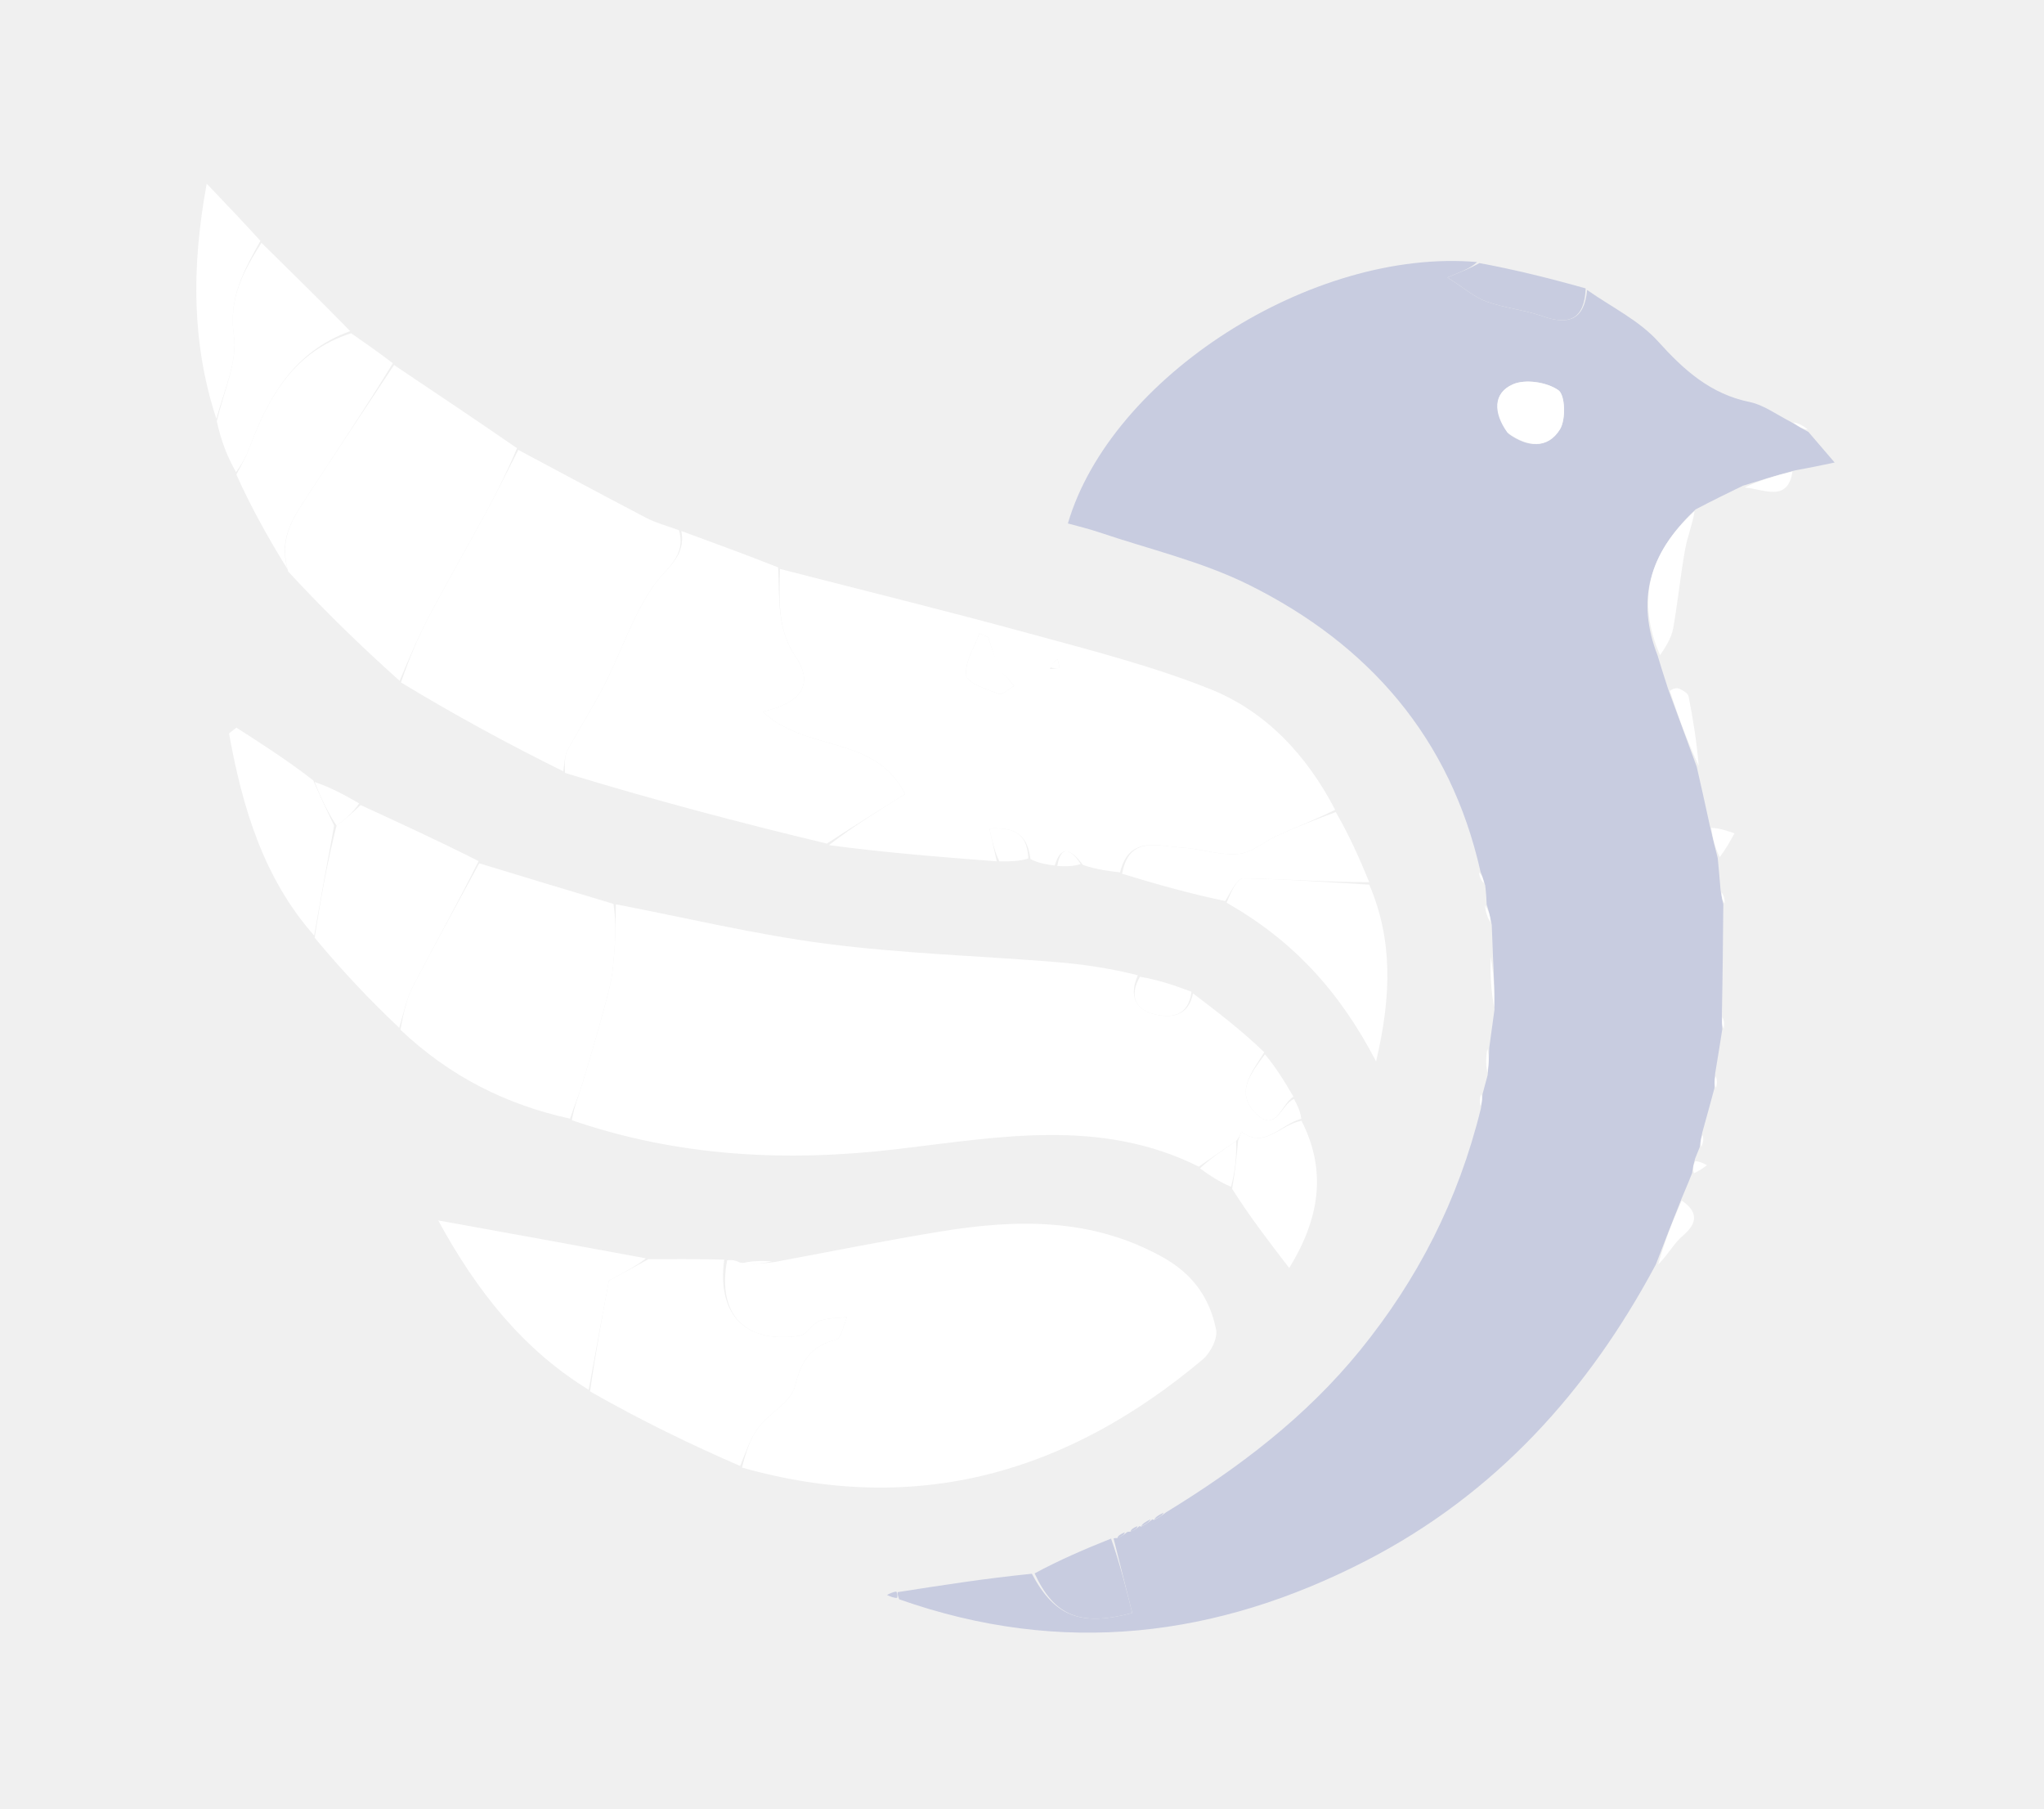
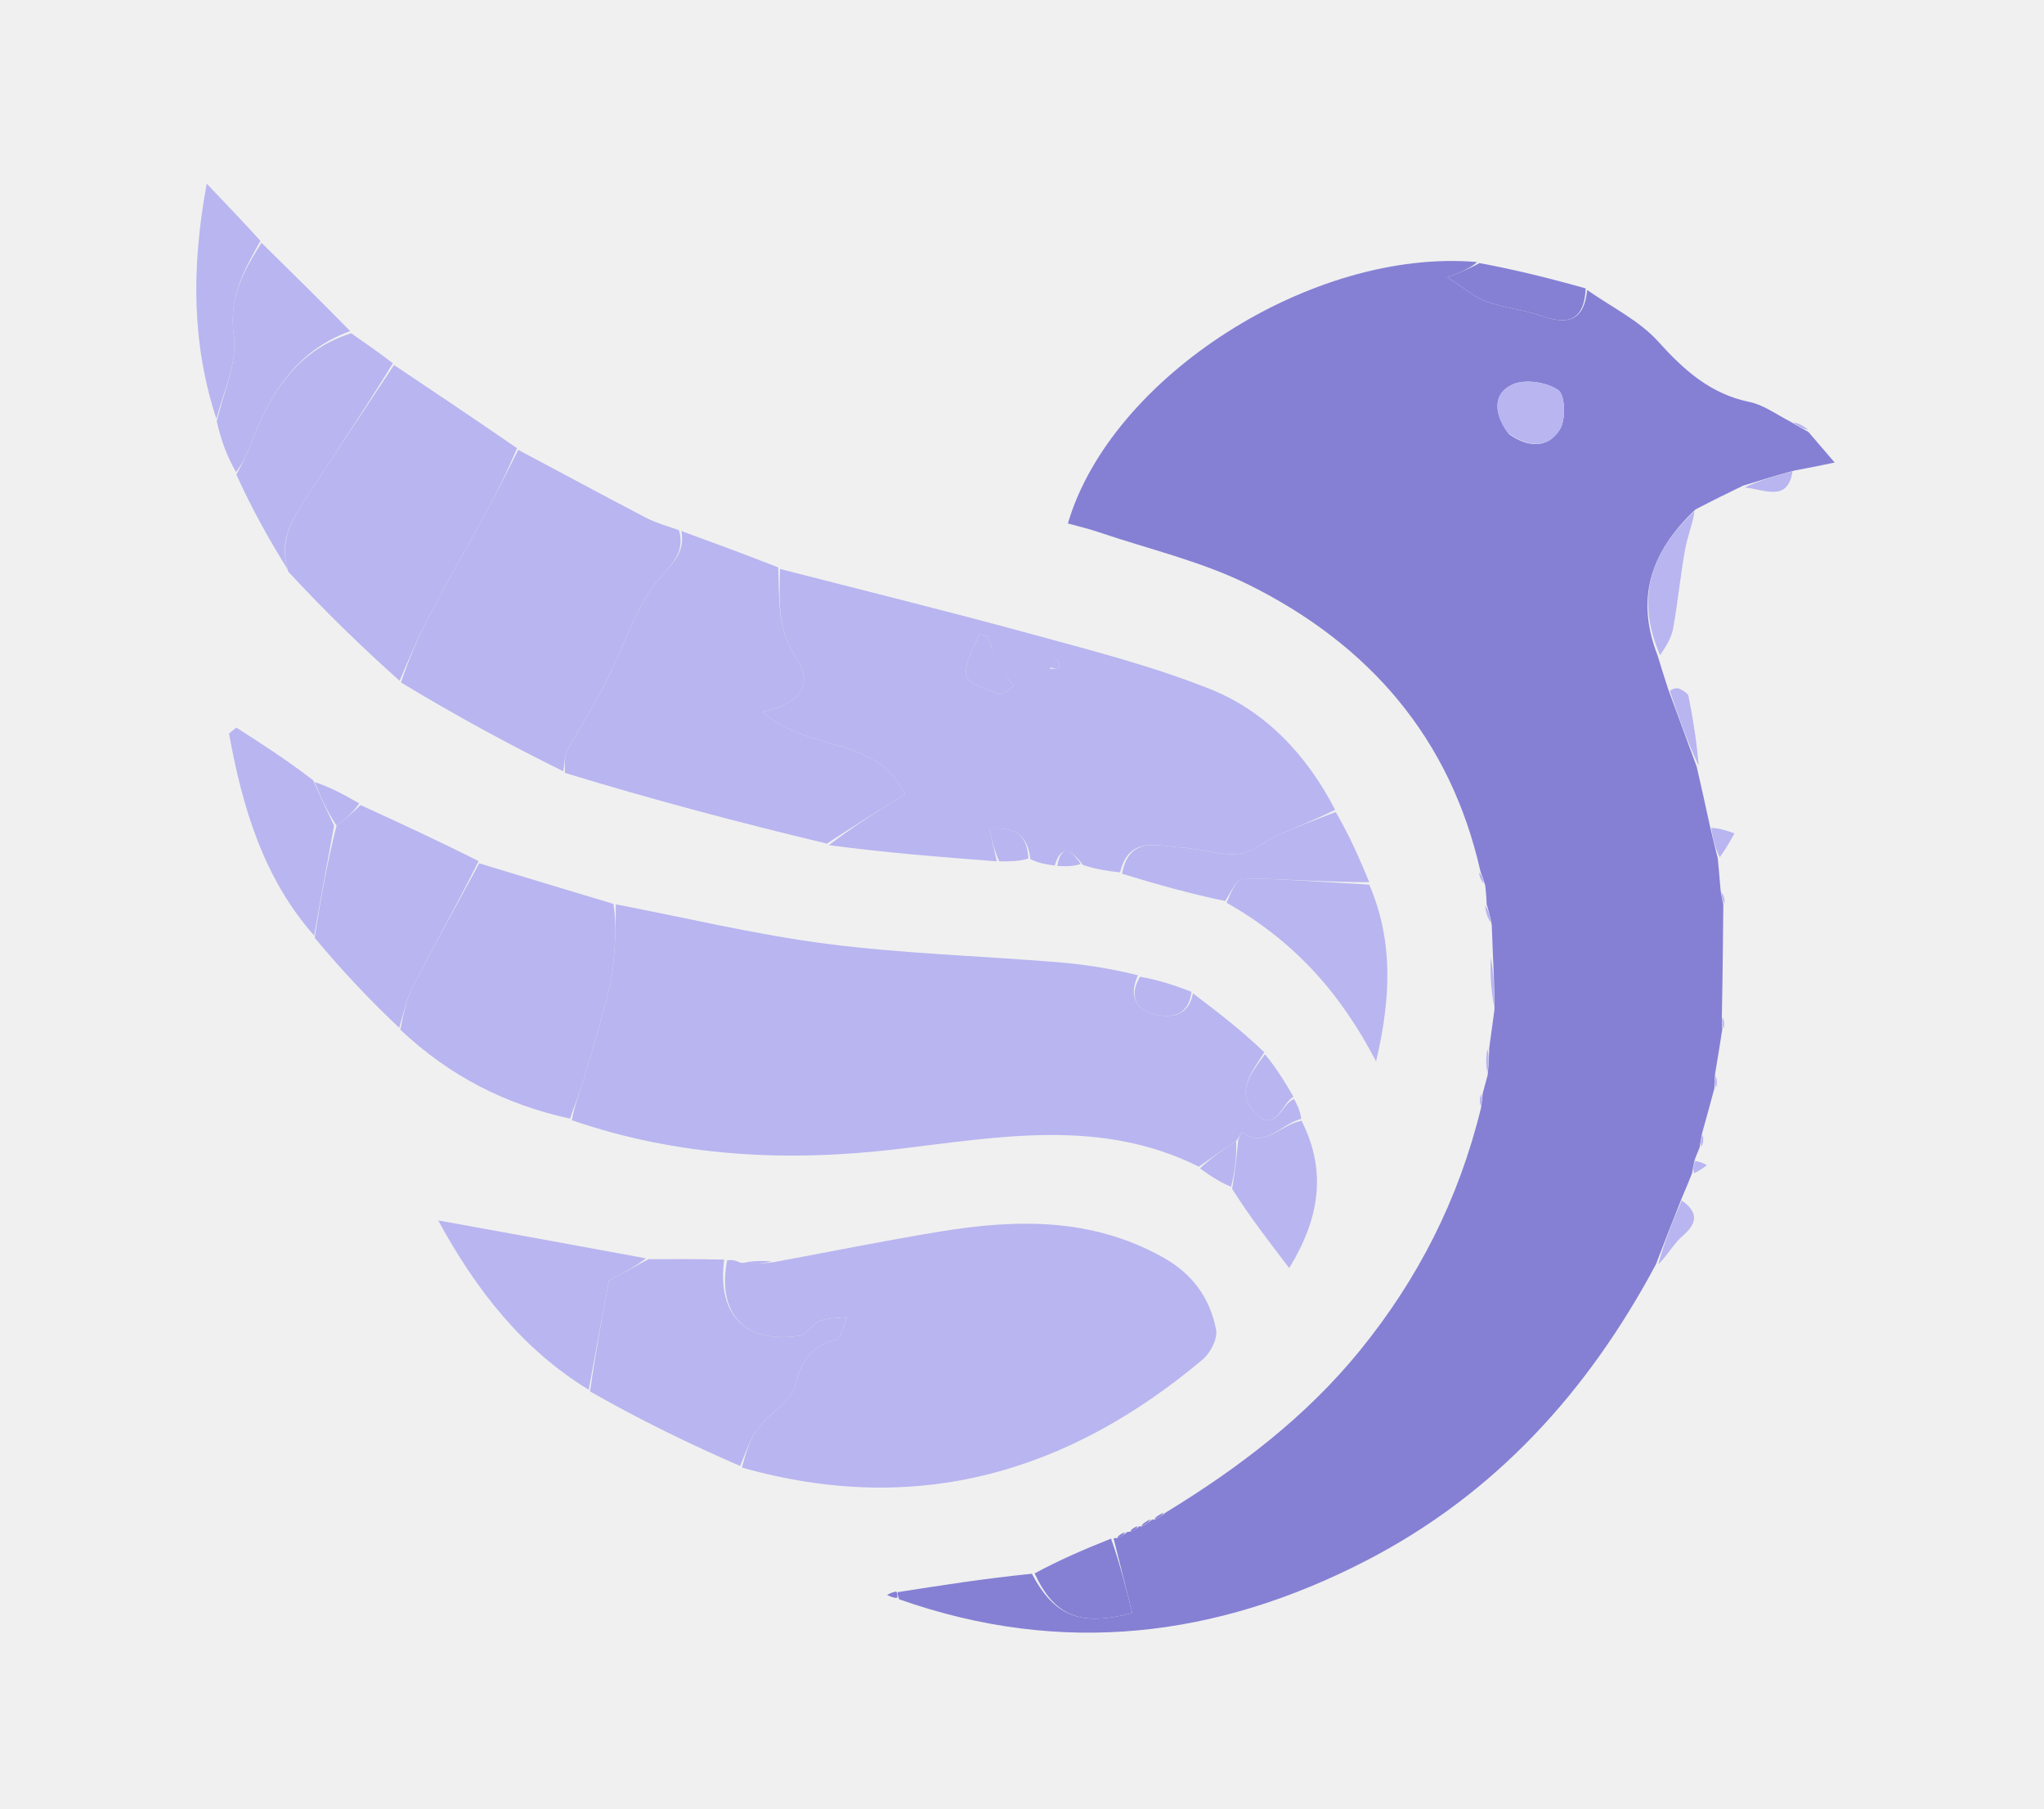
<svg xmlns="http://www.w3.org/2000/svg" viewBox="0 0 312 276">
-   <path fill="#C8CCE0" d="M227.893,146.018 C227.836,144.629 227.778,143.24 227.706,141.161 C227.436,139.654 227.183,138.836 226.929,138.019 C226.897,137.255 226.864,136.492 226.708,135.127 C226.384,134.018 226.185,133.511 225.985,133.004 C221.399,112.604 208.938,98.343 190.632,89.245 C183.425,85.664 175.359,83.806 167.673,81.198 C166.145,80.679 164.563,80.316 163.004,79.881 C169.555,57.544 200.269,37.821 225.466,39.987 C224.496,40.891 223.368,41.348 220.928,42.337 C223.551,43.996 225.096,45.373 226.903,46.023 C229.65,47.011 232.656,47.274 235.411,48.245 C239.459,49.672 241.845,48.788 242.261,44.249 C245.927,46.831 250.187,48.878 253.115,52.126 C257.084,56.528 261.117,60.13 267.091,61.353 C269.126,61.77 270.97,63.124 273.381,64.398 C274.585,65.132 275.31,65.52 276.034,65.907 C277.275,67.354 278.515,68.8 280.044,70.583 C277.835,71.045 276.246,71.378 273.938,71.799 C270.825,72.633 268.43,73.38 266.035,74.126 C263.798,75.214 261.561,76.302 258.819,77.736 C251.549,84.554 249.803,91.765 253.008,99.998 C253.473,101.521 253.937,103.044 254.642,105.192 C256.252,109.546 257.621,113.275 258.99,117.003 C259.62,119.771 260.251,122.539 260.996,126.005 C261.474,128.118 261.837,129.533 262.2,130.948 C262.332,132.352 262.464,133.756 262.63,135.804 C262.792,136.96 262.922,137.473 263.051,137.986 C263.001,143.355 262.952,148.724 262.832,154.78 C262.806,155.993 262.851,156.52 262.896,157.046 C262.579,159.075 262.262,161.104 261.811,163.78 C261.684,164.969 261.69,165.511 261.696,166.053 C261.143,168.111 260.589,170.169 259.844,172.81 C259.588,173.943 259.521,174.493 259.455,175.042 C259.288,175.465 259.12,175.888 258.738,176.826 C258.443,177.904 258.363,178.467 258.283,179.03 C257.85,180.116 257.416,181.202 256.703,182.854 C255.202,186.597 253.979,189.774 252.757,192.951 C242.418,212.318 228.235,227.997 208.552,238.151 C185.801,249.887 162.143,252.832 137.251,244.057 C136.986,243.35 136.998,243.158 137.011,242.967 C143.691,241.921 150.371,240.875 157.506,240.157 C160.959,246.668 164.925,248.228 172.828,246.146 C171.881,242.36 170.931,238.566 169.981,234.772 C169.981,234.772 170.087,234.706 170.518,234.715 C171.308,234.418 171.668,234.112 172.028,233.806 C172.028,233.806 172.12,233.738 172.525,233.739 C173.269,233.449 173.607,233.159 173.945,232.869 C173.945,232.869 173.954,232.959 174.236,232.944 C174.987,232.566 175.456,232.203 175.926,231.84 C175.926,231.84 175.937,231.937 176.22,231.926 C176.98,231.55 177.457,231.185 177.933,230.819 C189.066,224.019 199.371,216.21 207.647,206.007 C216.367,195.256 222.594,183.223 226.049,169.138 C226.236,168.004 226.271,167.465 226.305,166.925 C226.507,166.195 226.709,165.465 227.077,164.062 C227.268,162.236 227.292,161.082 227.317,159.927 C227.545,158.228 227.773,156.528 228.118,154.079 C228.121,150.893 228.007,148.455 227.893,146.018 M230.347,66.259 C233.17,68.266 236.246,68.534 238.114,65.521 C239.039,64.029 238.92,60.273 237.875,59.542 C236.133,58.324 232.874,57.808 230.962,58.635 C227.88,59.967 227.921,62.993 230.347,66.259 z" />
-   <path fill="#C8CCE0" d="M242.041,44.01 C241.845,48.788 239.459,49.672 235.411,48.245 C232.656,47.274 229.65,47.011 226.903,46.023 C225.096,45.373 223.551,43.996 220.928,42.337 C223.368,41.348 224.496,40.891 225.83,40.146 C231.298,41.163 236.56,42.467 242.041,44.01 z" />
-   <path fill="#C8CCE0" d="M169.594,234.794 C170.931,238.566 171.881,242.36 172.828,246.146 C164.925,248.228 160.959,246.668 157.925,240.104 C161.662,238.086 165.434,236.451 169.594,234.794 z M177.623,230.835 C177.457,231.185 176.98,231.55 176.179,231.9 C176.341,231.54 176.827,231.195 177.623,230.835 z M175.618,231.853 C175.456,232.203 174.987,232.566 174.198,232.919 C174.356,232.561 174.833,232.213 175.618,231.853 z M173.608,232.894 C173.607,233.159 173.269,233.449 172.582,233.731 C172.579,233.455 172.925,233.187 173.608,232.894 z M171.672,233.835 C171.668,234.112 171.308,234.418 170.581,234.718 C170.58,234.43 170.948,234.146 171.672,233.835 z" />
-   <path fill="#C8CCE0" d="M136.805,242.867 C136.998,243.158 136.986,243.35 136.962,243.829 C136.431,243.875 135.912,243.633 135.393,243.391 C135.795,243.183 136.197,242.975 136.805,242.867 z" />
-   <path fill="#FFFFFF" d="M209.005,134.622 C202.596,134.631 196.183,134.128 189.763,134.038 C188.861,134.026 187.93,136.03 187.021,137.496 C181.884,136.444 176.737,134.996 171.279,133.336 C172.349,127.457 176.761,129.132 180.431,129.344 C183.318,129.511 186.225,130.569 189.04,130.314 C191.114,130.126 193.019,128.379 195.061,127.466 C197.833,126.226 200.665,125.119 203.894,123.923 C205.878,127.342 207.439,130.792 209.005,134.622 z" />
-   <path fill="#FFFFFF" d="M189.001,173.998 C189.163,173.563 189.326,173.127 189.488,172.692 C193.024,175.392 195.37,171.625 198.669,171.03 C202.585,178.757 201.388,186.002 196.787,193.506 C193.561,189.3 190.693,185.561 188.073,181.415 C188.548,178.671 188.774,176.335 189.001,173.998 z" />
-   <path fill="#FFFFFF" d="M110.542,192.22 C109.424,200.553 113.707,205.096 122.071,203.841 C123.15,203.679 123.938,202.032 125.063,201.594 C126.357,201.091 127.876,201.167 129.298,200.991 C128.755,202.184 128.428,204.223 127.632,204.427 C123.728,205.427 122.281,207.741 121.323,211.599 C120.732,213.978 117.486,215.602 115.778,217.831 C114.551,219.434 113.897,221.475 112.976,223.712 C105.384,220.421 97.802,216.74 90.066,212.332 C90.987,205.875 92.062,200.145 92.947,195.432 C95.605,193.989 97.3,193.069 98.996,192.148 C102.694,192.138 106.392,192.128 110.542,192.22 z M117.797,192.473 C116.598,192.789 114.974,192.99 113.208,192.816 C114.501,192.413 115.937,192.385 117.797,192.473 z" />
-   <path fill="#FFFFFF" d="M118.221,192.589 C126.668,191.024 135.091,189.313 143.568,187.928 C155.162,186.034 166.54,185.808 177.373,191.79 C182.034,194.365 184.662,198.03 185.626,202.904 C185.893,204.258 184.774,206.452 183.601,207.44 C163.098,224.693 139.979,231.511 113.258,223.954 C113.897,221.475 114.551,219.434 115.778,217.831 C117.486,215.602 120.732,213.978 121.323,211.599 C122.281,207.741 123.728,205.427 127.632,204.427 C128.428,204.223 128.755,202.184 129.298,200.991 C127.876,201.167 126.357,201.091 125.063,201.594 C123.938,202.032 123.15,203.679 122.071,203.841 C113.707,205.096 109.424,200.553 110.993,192.321 C111.525,192.27 112.057,192.219 112.97,192.679 C114.974,192.99 116.598,192.789 118.221,192.589 z" />
-   <path fill="#FFFFFF" d="M94.002,138.004 C104.713,140.057 115.357,142.629 126.153,144.022 C137.775,145.522 149.543,145.871 161.24,146.818 C165.346,147.15 169.43,147.765 173.689,148.83 C172.2,152.158 173.564,154.07 176.032,154.734 C178.62,155.43 181.404,155.181 182.101,151.591 C185.751,154.363 189.401,157.134 192.982,160.576 C190.858,163.924 188.528,166.776 191.715,169.93 C194.804,172.986 195.558,168.437 197.526,167.716 C198,168.607 198.473,169.497 198.627,170.728 C195.37,171.625 193.024,175.392 189.488,172.692 C189.326,173.127 189.163,173.563 188.677,174.14 C186.566,175.532 184.779,176.783 182.992,178.034 C168.02,170.57 152.564,173.509 136.964,175.355 C120.34,177.322 103.709,176.594 87.29,170.947 C87.694,168.631 88.421,166.975 88.933,165.256 C90.353,160.483 91.785,155.708 93.003,150.882 C93.551,148.708 93.681,146.414 93.852,144.163 C94.007,142.118 93.96,140.057 94.002,138.004 z" />
-   <path fill="#FFFFFF" d="M119.045,86.82 C131.76,90.094 144.515,93.225 157.178,96.691 C166.441,99.225 175.821,101.603 184.71,105.151 C193.245,108.557 199.466,115.236 203.801,123.581 C200.665,125.119 197.833,126.226 195.061,127.466 C193.019,128.379 191.114,130.126 189.04,130.314 C186.225,130.569 183.318,129.511 180.431,129.344 C176.761,129.132 172.349,127.457 170.968,133.124 C169.21,132.921 167.452,132.719 165.3,131.991 C163.213,129.205 161.875,129.191 160.995,132.082 C159.865,131.936 158.734,131.789 157.293,131.114 C156.786,126.907 154.476,126.29 151.017,126.421 C151.454,128.362 151.801,129.902 152.147,131.442 C143.64,130.784 135.133,130.125 126.53,128.967 C130.394,126.003 134.355,123.539 138.158,121.173 C133.566,112.063 122.983,114.819 116.412,108.601 C122.134,107.37 124.36,104.529 121.44,100.208 C118.546,95.927 119.008,91.423 119.045,86.82 M152.416,102.157 C151.888,100.513 151.361,98.869 150.834,97.225 C150.387,97.044 149.94,96.863 149.493,96.682 C148.729,98.827 147.205,101.08 147.49,103.075 C147.658,104.257 150.623,105.191 152.462,105.889 C153.008,106.095 154.002,105.118 154.791,104.683 C154.21,103.965 153.63,103.247 152.416,102.157 M160.272,102.093 C160.769,102.039 161.266,101.984 161.762,101.93 C161.648,101.485 161.534,101.041 161.419,100.597 C160.995,100.898 160.571,101.198 160.272,102.093 z M209.011,135.002 C212.564,143.333 212.44,151.809 210.048,161.971 C204.395,151.107 197.222,143.432 187.236,137.758 C187.93,136.03 188.861,134.026 189.763,134.038 C196.183,134.128 202.596,134.631 209.011,135.002 z" />
-   <path fill="#FFFFFF" d="M118.782,86.585 C119.008,91.423 118.546,95.927 121.44,100.208 C124.36,104.529 122.134,107.37 116.412,108.601 C122.983,114.819 133.566,112.063 138.158,121.173 C134.355,123.539 130.394,126.003 126.217,128.734 C112.826,125.525 99.653,122.049 86.235,117.944 C86.189,116.363 86.181,115.299 86.624,114.48 C88.453,111.097 90.561,107.86 92.301,104.435 C94.871,99.376 96.635,93.789 99.876,89.233 C101.762,86.581 104.757,84.906 103.998,81.033 C108.839,82.805 113.679,84.578 118.782,86.585 z M152.548,131.452 C151.801,129.902 151.454,128.362 151.017,126.421 C154.476,126.29 156.786,126.907 156.967,131.008 C155.617,131.441 154.283,131.451 152.548,131.452 z M161.392,132.154 C161.875,129.191 163.213,129.205 164.957,131.835 C163.936,132.211 162.862,132.219 161.392,132.154 z M152.733,102.343 C153.63,103.247 154.21,103.965 154.791,104.683 C154.002,105.118 153.008,106.095 152.462,105.889 C150.623,105.191 147.658,104.257 147.49,103.075 C147.205,101.08 148.729,98.827 149.493,96.682 C149.94,96.863 150.387,97.044 150.834,97.225 C151.361,98.869 151.888,100.513 152.733,102.343 z M160.209,101.796 C160.571,101.198 160.995,100.898 161.419,100.597 C161.534,101.041 161.648,101.485 161.762,101.93 C161.266,101.984 160.769,102.039 160.209,101.796 z" />
-   <path fill="#FFFFFF" d="M93.635,137.936 C93.96,140.057 94.007,142.118 93.852,144.163 C93.681,146.414 93.551,148.708 93.003,150.882 C91.785,155.708 90.353,160.483 88.933,165.256 C88.421,166.975 87.694,168.631 87.015,170.706 C77.393,168.61 68.742,164.342 61.11,157.127 C61.636,154.467 62.073,152.377 63.02,150.552 C66.3,144.232 69.758,138.005 73.148,131.743 C79.855,133.785 86.562,135.827 93.635,137.936 z" />
-   <path fill="#FFFFFF" d="M103.641,80.913 C104.757,84.906 101.762,86.581 99.876,89.233 C96.635,93.789 94.871,99.376 92.301,104.435 C90.561,107.86 88.453,111.097 86.624,114.48 C86.181,115.299 86.189,116.363 85.98,117.701 C77.781,113.654 69.592,109.221 61.204,104.14 C62.531,100.264 63.94,96.973 65.608,93.819 C68.369,88.594 71.328,83.474 74.141,78.276 C75.859,75.101 77.461,71.863 79.115,68.653 C85.641,72.131 92.148,75.642 98.705,79.06 C100.142,79.809 101.754,80.225 103.641,80.913 z" />
-   <path fill="#FFFFFF" d="M197.439,167.368 C195.558,168.437 194.804,172.986 191.715,169.93 C188.528,166.776 190.858,163.924 193.079,160.889 C194.615,162.695 195.983,164.857 197.439,167.368 z M188.677,174.14 C188.774,176.335 188.548,178.671 187.905,181.109 C186.107,180.326 184.725,179.441 183.167,178.295 C184.779,176.783 186.566,175.532 188.677,174.14 z" />
-   <path fill="#FFFFFF" d="M181.869,151.347 C181.404,155.181 178.62,155.43 176.032,154.734 C173.564,154.07 172.2,152.158 174.009,149.055 C176.656,149.502 179.147,150.303 181.869,151.347 z" />
-   <path fill="#FFFFFF" d="M98.597,192.028 C97.3,193.069 95.605,193.989 92.947,195.432 C92.062,200.145 90.987,205.875 89.86,212.083 C79.913,205.999 72.787,197.082 66.89,186.241 C77.838,188.223 88.018,190.065 98.597,192.028 z" />
-   <path fill="#FFFFFF" d="M78.918,68.396 C77.461,71.863 75.859,75.101 74.141,78.276 C71.328,83.474 68.369,88.594 65.608,93.819 C63.94,96.973 62.531,100.264 60.999,103.893 C55.346,98.843 49.7,93.394 44.001,87.227 C42.443,82.155 44.861,78.86 47.009,75.557 C51.336,68.904 55.761,62.315 60.145,55.7 C66.337,59.847 72.529,63.993 78.918,68.396 z" />
-   <path fill="#FFFFFF" d="M73.055,131.413 C69.758,138.005 66.3,144.232 63.02,150.552 C62.073,152.377 61.636,154.467 60.937,156.847 C56.634,152.788 52.358,148.316 48.029,143.098 C48.983,136.901 49.992,131.45 51.371,125.994 C52.839,124.944 53.937,123.899 55.035,122.853 C61.011,125.596 66.986,128.34 73.055,131.413 z" />
-   <path fill="#FFFFFF" d="M53.456,50.529 C44.979,53.588 41.011,60.456 38.095,68.279 C37.626,69.538 36.989,70.735 36.028,72.044 C34.694,69.715 33.761,67.302 33.09,64.281 C34.226,59.503 36.264,55.167 35.698,51.202 C34.876,45.448 37.185,41.36 39.91,37.05 C44.376,41.434 48.841,45.818 53.456,50.529 z" />
-   <path fill="#FFFFFF" d="M51,125.999 C49.992,131.45 48.983,136.901 47.954,142.77 C40.251,134.065 36.992,123.231 34.958,111.924 C35.333,111.629 35.707,111.334 36.082,111.038 C39.921,113.498 43.759,115.958 47.805,119.079 C49.008,121.827 50.004,123.913 51,125.999 z" />
-   <path fill="#FFFFFF" d="M59.97,55.433 C55.761,62.315 51.336,68.904 47.009,75.557 C44.861,78.86 42.443,82.155 43.92,86.906 C41.172,82.494 38.451,77.685 36.08,72.418 C36.989,70.735 37.626,69.538 38.095,68.279 C41.011,60.456 44.979,53.588 53.605,50.856 C55.668,52.293 57.732,53.729 59.97,55.433 z" />
-   <path fill="#FFFFFF" d="M39.752,36.754 C37.185,41.36 34.876,45.448 35.698,51.202 C36.264,55.167 34.226,59.503 33.025,63.916 C29.33,52.621 29.157,41.018 31.554,28.03 C34.8,31.432 37.197,33.945 39.752,36.754 z" />
-   <path fill="#FFFFFF" d="M51.371,125.994 C50.004,123.913 49.008,121.827 48.02,119.334 C50.227,120.066 52.425,121.205 54.829,122.598 C53.937,123.899 52.839,124.944 51.371,125.994 z" />
-   <path fill="#FFFFFF" d="M227.544,146.08 C228.007,148.455 228.121,150.893 228.055,153.651 C227.649,151.362 227.422,148.752 227.544,146.08 z M227.036,160.045 C227.292,161.082 227.268,162.236 227.041,163.676 C226.812,162.696 226.784,161.43 227.036,160.045 z M226.689,138.184 C227.183,138.836 227.436,139.654 227.551,140.77 C227.09,140.162 226.77,139.256 226.689,138.184 z M226.068,166.99 C226.271,167.465 226.236,168.004 226.019,168.753 C225.834,168.327 225.832,167.691 226.068,166.99 z M225.765,133.133 C226.185,133.511 226.384,134.018 226.506,134.798 C226.134,134.467 225.839,133.864 225.765,133.133 z" />
-   <path fill="#FFFFFF" d="M230.09,66.008 C227.921,62.993 227.88,59.967 230.962,58.635 C232.874,57.808 236.133,58.324 237.875,59.542 C238.92,60.273 239.039,64.029 238.114,65.521 C236.246,68.534 233.17,68.266 230.09,66.008 z" />
-   <path fill="#FFFFFF" d="M253.399,99.983 C249.803,91.765 251.549,84.554 258.652,78.027 C258.383,79.93 257.577,81.853 257.216,83.855 C256.496,87.841 256.109,91.888 255.396,95.875 C255.143,97.29 254.341,98.606 253.399,99.983 z M259.29,116.866 C257.621,113.275 256.252,109.546 254.888,105.431 C255.387,105.056 255.945,104.926 256.36,105.114 C256.898,105.357 257.651,105.787 257.743,106.251 C258.438,109.728 258.992,113.233 259.29,116.866 z M253.117,192.957 C253.979,189.774 255.202,186.597 256.702,183.207 C259.145,184.881 259.209,186.572 256.895,188.552 C255.511,189.736 254.6,191.474 253.117,192.957 z M266.31,74.387 C268.43,73.38 270.825,72.633 273.61,71.945 C272.879,76.67 269.388,74.694 266.31,74.387 z M262.512,130.806 C261.837,129.533 261.474,128.118 261.195,126.336 C262.44,126.368 263.599,126.768 264.758,127.167 C264.113,128.333 263.468,129.499 262.512,130.806 z M258.598,179.031 C258.363,178.467 258.443,177.904 258.764,177.171 C259.522,177.269 260.039,177.538 260.557,177.807 C260.009,178.215 259.461,178.624 258.598,179.031 z M259.715,175 C259.521,174.493 259.588,173.943 259.874,173.21 C260.055,173.669 260.015,174.313 259.715,175 z M261.936,165.981 C261.69,165.511 261.684,164.969 261.865,164.221 C262.093,164.645 262.134,165.277 261.936,165.981 z M263.111,156.948 C262.851,156.52 262.806,155.993 262.917,155.242 C263.157,155.629 263.241,156.24 263.111,156.948 z M263.258,137.874 C262.922,137.473 262.792,136.96 262.784,136.199 C263.091,136.555 263.279,137.159 263.258,137.874 z M275.975,65.559 C275.31,65.52 274.585,65.132 273.72,64.462 C274.358,64.523 275.137,64.867 275.975,65.559 z" />
+   <path fill="#8580D4" d="M227.893,146.018 C227.836,144.629 227.778,143.24 227.706,141.161 C227.436,139.654 227.183,138.836 226.929,138.019 C226.897,137.255 226.864,136.492 226.708,135.127 C226.384,134.018 226.185,133.511 225.985,133.004 C221.399,112.604 208.938,98.343 190.632,89.245 C183.425,85.664 175.359,83.806 167.673,81.198 C166.145,80.679 164.563,80.316 163.004,79.881 C169.555,57.544 200.269,37.821 225.466,39.987 C224.496,40.891 223.368,41.348 220.928,42.337 C223.551,43.996 225.096,45.373 226.903,46.023 C229.65,47.011 232.656,47.274 235.411,48.245 C239.459,49.672 241.845,48.788 242.261,44.249 C245.927,46.831 250.187,48.878 253.115,52.126 C257.084,56.528 261.117,60.13 267.091,61.353 C269.126,61.77 270.97,63.124 273.381,64.398 C274.585,65.132 275.31,65.52 276.034,65.907 C277.275,67.354 278.515,68.8 280.044,70.583 C277.835,71.045 276.246,71.378 273.938,71.799 C270.825,72.633 268.43,73.38 266.035,74.126 C263.798,75.214 261.561,76.302 258.819,77.736 C251.549,84.554 249.803,91.765 253.008,99.998 C253.473,101.521 253.937,103.044 254.642,105.192 C256.252,109.546 257.621,113.275 258.99,117.003 C259.62,119.771 260.251,122.539 260.996,126.005 C261.474,128.118 261.837,129.533 262.2,130.948 C262.332,132.352 262.464,133.756 262.63,135.804 C262.792,136.96 262.922,137.473 263.051,137.986 C263.001,143.355 262.952,148.724 262.832,154.78 C262.806,155.993 262.851,156.52 262.896,157.046 C262.579,159.075 262.262,161.104 261.811,163.78 C261.684,164.969 261.69,165.511 261.696,166.053 C261.143,168.111 260.589,170.169 259.844,172.81 C259.588,173.943 259.521,174.493 259.455,175.042 C259.288,175.465 259.12,175.888 258.738,176.826 C258.443,177.904 258.363,178.467 258.283,179.03 C257.85,180.116 257.416,181.202 256.703,182.854 C255.202,186.597 253.979,189.774 252.757,192.951 C242.418,212.318 228.235,227.997 208.552,238.151 C185.801,249.887 162.143,252.832 137.251,244.057 C136.986,243.35 136.998,243.158 137.011,242.967 C143.691,241.921 150.371,240.875 157.506,240.157 C160.959,246.668 164.925,248.228 172.828,246.146 C171.881,242.36 170.931,238.566 169.981,234.772 C169.981,234.772 170.087,234.706 170.518,234.715 C171.308,234.418 171.668,234.112 172.028,233.806 C172.028,233.806 172.12,233.738 172.525,233.739 C173.269,233.449 173.607,233.159 173.945,232.869 C173.945,232.869 173.954,232.959 174.236,232.944 C174.987,232.566 175.456,232.203 175.926,231.84 C175.926,231.84 175.937,231.937 176.22,231.926 C176.98,231.55 177.457,231.185 177.933,230.819 C189.066,224.019 199.371,216.21 207.647,206.007 C216.367,195.256 222.594,183.223 226.049,169.138 C226.236,168.004 226.271,167.465 226.305,166.925 C226.507,166.195 226.709,165.465 227.077,164.062 C227.268,162.236 227.292,161.082 227.317,159.927 C227.545,158.228 227.773,156.528 228.118,154.079 C228.121,150.893 228.007,148.455 227.893,146.018 M230.347,66.259 C233.17,68.266 236.246,68.534 238.114,65.521 C239.039,64.029 238.92,60.273 237.875,59.542 C236.133,58.324 232.874,57.808 230.962,58.635 C227.88,59.967 227.921,62.993 230.347,66.259 z" />
+   <path fill="#8580D4" d="M242.041,44.01 C241.845,48.788 239.459,49.672 235.411,48.245 C232.656,47.274 229.65,47.011 226.903,46.023 C225.096,45.373 223.551,43.996 220.928,42.337 C223.368,41.348 224.496,40.891 225.83,40.146 C231.298,41.163 236.56,42.467 242.041,44.01 z" />
+   <path fill="#8580D4" d="M169.594,234.794 C170.931,238.566 171.881,242.36 172.828,246.146 C164.925,248.228 160.959,246.668 157.925,240.104 C161.662,238.086 165.434,236.451 169.594,234.794 z M177.623,230.835 C177.457,231.185 176.98,231.55 176.179,231.9 C176.341,231.54 176.827,231.195 177.623,230.835 z M175.618,231.853 C175.456,232.203 174.987,232.566 174.198,232.919 C174.356,232.561 174.833,232.213 175.618,231.853 z M173.608,232.894 C173.607,233.159 173.269,233.449 172.582,233.731 C172.579,233.455 172.925,233.187 173.608,232.894 z M171.672,233.835 C171.668,234.112 171.308,234.418 170.581,234.718 C170.58,234.43 170.948,234.146 171.672,233.835 z" />
+   <path fill="#8580D4" d="M136.805,242.867 C136.998,243.158 136.986,243.35 136.962,243.829 C136.431,243.875 135.912,243.633 135.393,243.391 C135.795,243.183 136.197,242.975 136.805,242.867 z" />
+   <path fill="#B8B5F0" d="M209.005,134.622 C202.596,134.631 196.183,134.128 189.763,134.038 C188.861,134.026 187.93,136.03 187.021,137.496 C181.884,136.444 176.737,134.996 171.279,133.336 C172.349,127.457 176.761,129.132 180.431,129.344 C183.318,129.511 186.225,130.569 189.04,130.314 C191.114,130.126 193.019,128.379 195.061,127.466 C197.833,126.226 200.665,125.119 203.894,123.923 C205.878,127.342 207.439,130.792 209.005,134.622 z" />
+   <path fill="#B8B5F0" d="M189.001,173.998 C189.163,173.563 189.326,173.127 189.488,172.692 C193.024,175.392 195.37,171.625 198.669,171.03 C202.585,178.757 201.388,186.002 196.787,193.506 C193.561,189.3 190.693,185.561 188.073,181.415 C188.548,178.671 188.774,176.335 189.001,173.998 z" />
+   <path fill="#B8B5F0" d="M110.542,192.22 C109.424,200.553 113.707,205.096 122.071,203.841 C123.15,203.679 123.938,202.032 125.063,201.594 C126.357,201.091 127.876,201.167 129.298,200.991 C128.755,202.184 128.428,204.223 127.632,204.427 C123.728,205.427 122.281,207.741 121.323,211.599 C120.732,213.978 117.486,215.602 115.778,217.831 C114.551,219.434 113.897,221.475 112.976,223.712 C105.384,220.421 97.802,216.74 90.066,212.332 C90.987,205.875 92.062,200.145 92.947,195.432 C95.605,193.989 97.3,193.069 98.996,192.148 C102.694,192.138 106.392,192.128 110.542,192.22 z M117.797,192.473 C116.598,192.789 114.974,192.99 113.208,192.816 C114.501,192.413 115.937,192.385 117.797,192.473 z" />
+   <path fill="#B8B5F0" d="M118.221,192.589 C126.668,191.024 135.091,189.313 143.568,187.928 C155.162,186.034 166.54,185.808 177.373,191.79 C182.034,194.365 184.662,198.03 185.626,202.904 C185.893,204.258 184.774,206.452 183.601,207.44 C163.098,224.693 139.979,231.511 113.258,223.954 C113.897,221.475 114.551,219.434 115.778,217.831 C117.486,215.602 120.732,213.978 121.323,211.599 C122.281,207.741 123.728,205.427 127.632,204.427 C128.428,204.223 128.755,202.184 129.298,200.991 C127.876,201.167 126.357,201.091 125.063,201.594 C123.938,202.032 123.15,203.679 122.071,203.841 C113.707,205.096 109.424,200.553 110.993,192.321 C111.525,192.27 112.057,192.219 112.97,192.679 C114.974,192.99 116.598,192.789 118.221,192.589 z" />
+   <path fill="#B8B5F0" d="M94.002,138.004 C104.713,140.057 115.357,142.629 126.153,144.022 C137.775,145.522 149.543,145.871 161.24,146.818 C165.346,147.15 169.43,147.765 173.689,148.83 C172.2,152.158 173.564,154.07 176.032,154.734 C178.62,155.43 181.404,155.181 182.101,151.591 C185.751,154.363 189.401,157.134 192.982,160.576 C190.858,163.924 188.528,166.776 191.715,169.93 C194.804,172.986 195.558,168.437 197.526,167.716 C198,168.607 198.473,169.497 198.627,170.728 C195.37,171.625 193.024,175.392 189.488,172.692 C189.326,173.127 189.163,173.563 188.677,174.14 C186.566,175.532 184.779,176.783 182.992,178.034 C168.02,170.57 152.564,173.509 136.964,175.355 C120.34,177.322 103.709,176.594 87.29,170.947 C87.694,168.631 88.421,166.975 88.933,165.256 C90.353,160.483 91.785,155.708 93.003,150.882 C93.551,148.708 93.681,146.414 93.852,144.163 C94.007,142.118 93.96,140.057 94.002,138.004 z" />
+   <path fill="#B8B5F0" d="M119.045,86.82 C131.76,90.094 144.515,93.225 157.178,96.691 C166.441,99.225 175.821,101.603 184.71,105.151 C193.245,108.557 199.466,115.236 203.801,123.581 C200.665,125.119 197.833,126.226 195.061,127.466 C193.019,128.379 191.114,130.126 189.04,130.314 C186.225,130.569 183.318,129.511 180.431,129.344 C176.761,129.132 172.349,127.457 170.968,133.124 C169.21,132.921 167.452,132.719 165.3,131.991 C163.213,129.205 161.875,129.191 160.995,132.082 C159.865,131.936 158.734,131.789 157.293,131.114 C156.786,126.907 154.476,126.29 151.017,126.421 C151.454,128.362 151.801,129.902 152.147,131.442 C143.64,130.784 135.133,130.125 126.53,128.967 C130.394,126.003 134.355,123.539 138.158,121.173 C133.566,112.063 122.983,114.819 116.412,108.601 C122.134,107.37 124.36,104.529 121.44,100.208 C118.546,95.927 119.008,91.423 119.045,86.82 M152.416,102.157 C151.888,100.513 151.361,98.869 150.834,97.225 C150.387,97.044 149.94,96.863 149.493,96.682 C148.729,98.827 147.205,101.08 147.49,103.075 C147.658,104.257 150.623,105.191 152.462,105.889 C153.008,106.095 154.002,105.118 154.791,104.683 C154.21,103.965 153.63,103.247 152.416,102.157 M160.272,102.093 C160.769,102.039 161.266,101.984 161.762,101.93 C161.648,101.485 161.534,101.041 161.419,100.597 C160.995,100.898 160.571,101.198 160.272,102.093 z M209.011,135.002 C212.564,143.333 212.44,151.809 210.048,161.971 C204.395,151.107 197.222,143.432 187.236,137.758 C187.93,136.03 188.861,134.026 189.763,134.038 C196.183,134.128 202.596,134.631 209.011,135.002 z" />
+   <path fill="#B8B5F0" d="M118.782,86.585 C119.008,91.423 118.546,95.927 121.44,100.208 C124.36,104.529 122.134,107.37 116.412,108.601 C122.983,114.819 133.566,112.063 138.158,121.173 C134.355,123.539 130.394,126.003 126.217,128.734 C112.826,125.525 99.653,122.049 86.235,117.944 C86.189,116.363 86.181,115.299 86.624,114.48 C88.453,111.097 90.561,107.86 92.301,104.435 C94.871,99.376 96.635,93.789 99.876,89.233 C101.762,86.581 104.757,84.906 103.998,81.033 C108.839,82.805 113.679,84.578 118.782,86.585 z M152.548,131.452 C151.801,129.902 151.454,128.362 151.017,126.421 C154.476,126.29 156.786,126.907 156.967,131.008 C155.617,131.441 154.283,131.451 152.548,131.452 z M161.392,132.154 C161.875,129.191 163.213,129.205 164.957,131.835 C163.936,132.211 162.862,132.219 161.392,132.154 z M152.733,102.343 C153.63,103.247 154.21,103.965 154.791,104.683 C154.002,105.118 153.008,106.095 152.462,105.889 C150.623,105.191 147.658,104.257 147.49,103.075 C147.205,101.08 148.729,98.827 149.493,96.682 C149.94,96.863 150.387,97.044 150.834,97.225 C151.361,98.869 151.888,100.513 152.733,102.343 z M160.209,101.796 C160.571,101.198 160.995,100.898 161.419,100.597 C161.534,101.041 161.648,101.485 161.762,101.93 C161.266,101.984 160.769,102.039 160.209,101.796 z" />
+   <path fill="#B8B5F0" d="M93.635,137.936 C93.96,140.057 94.007,142.118 93.852,144.163 C93.681,146.414 93.551,148.708 93.003,150.882 C91.785,155.708 90.353,160.483 88.933,165.256 C88.421,166.975 87.694,168.631 87.015,170.706 C77.393,168.61 68.742,164.342 61.11,157.127 C61.636,154.467 62.073,152.377 63.02,150.552 C66.3,144.232 69.758,138.005 73.148,131.743 C79.855,133.785 86.562,135.827 93.635,137.936 z" />
+   <path fill="#B8B5F0" d="M103.641,80.913 C104.757,84.906 101.762,86.581 99.876,89.233 C96.635,93.789 94.871,99.376 92.301,104.435 C90.561,107.86 88.453,111.097 86.624,114.48 C86.181,115.299 86.189,116.363 85.98,117.701 C77.781,113.654 69.592,109.221 61.204,104.14 C62.531,100.264 63.94,96.973 65.608,93.819 C68.369,88.594 71.328,83.474 74.141,78.276 C75.859,75.101 77.461,71.863 79.115,68.653 C85.641,72.131 92.148,75.642 98.705,79.06 C100.142,79.809 101.754,80.225 103.641,80.913 z" />
+   <path fill="#B8B5F0" d="M197.439,167.368 C195.558,168.437 194.804,172.986 191.715,169.93 C188.528,166.776 190.858,163.924 193.079,160.889 C194.615,162.695 195.983,164.857 197.439,167.368 z M188.677,174.14 C188.774,176.335 188.548,178.671 187.905,181.109 C186.107,180.326 184.725,179.441 183.167,178.295 C184.779,176.783 186.566,175.532 188.677,174.14 z" />
+   <path fill="#B8B5F0" d="M181.869,151.347 C181.404,155.181 178.62,155.43 176.032,154.734 C173.564,154.07 172.2,152.158 174.009,149.055 C176.656,149.502 179.147,150.303 181.869,151.347 z" />
+   <path fill="#B8B5F0" d="M98.597,192.028 C97.3,193.069 95.605,193.989 92.947,195.432 C92.062,200.145 90.987,205.875 89.86,212.083 C79.913,205.999 72.787,197.082 66.89,186.241 C77.838,188.223 88.018,190.065 98.597,192.028 z" />
+   <path fill="#B8B5F0" d="M78.918,68.396 C77.461,71.863 75.859,75.101 74.141,78.276 C71.328,83.474 68.369,88.594 65.608,93.819 C63.94,96.973 62.531,100.264 60.999,103.893 C55.346,98.843 49.7,93.394 44.001,87.227 C42.443,82.155 44.861,78.86 47.009,75.557 C51.336,68.904 55.761,62.315 60.145,55.7 C66.337,59.847 72.529,63.993 78.918,68.396 z" />
+   <path fill="#B8B5F0" d="M73.055,131.413 C69.758,138.005 66.3,144.232 63.02,150.552 C62.073,152.377 61.636,154.467 60.937,156.847 C56.634,152.788 52.358,148.316 48.029,143.098 C48.983,136.901 49.992,131.45 51.371,125.994 C52.839,124.944 53.937,123.899 55.035,122.853 C61.011,125.596 66.986,128.34 73.055,131.413 z" />
+   <path fill="#B8B5F0" d="M53.456,50.529 C44.979,53.588 41.011,60.456 38.095,68.279 C37.626,69.538 36.989,70.735 36.028,72.044 C34.694,69.715 33.761,67.302 33.09,64.281 C34.226,59.503 36.264,55.167 35.698,51.202 C34.876,45.448 37.185,41.36 39.91,37.05 C44.376,41.434 48.841,45.818 53.456,50.529 z" />
+   <path fill="#B8B5F0" d="M51,125.999 C49.992,131.45 48.983,136.901 47.954,142.77 C40.251,134.065 36.992,123.231 34.958,111.924 C35.333,111.629 35.707,111.334 36.082,111.038 C39.921,113.498 43.759,115.958 47.805,119.079 C49.008,121.827 50.004,123.913 51,125.999 z" />
+   <path fill="#B8B5F0" d="M59.97,55.433 C55.761,62.315 51.336,68.904 47.009,75.557 C44.861,78.86 42.443,82.155 43.92,86.906 C41.172,82.494 38.451,77.685 36.08,72.418 C36.989,70.735 37.626,69.538 38.095,68.279 C41.011,60.456 44.979,53.588 53.605,50.856 C55.668,52.293 57.732,53.729 59.97,55.433 z" />
+   <path fill="#B8B5F0" d="M39.752,36.754 C37.185,41.36 34.876,45.448 35.698,51.202 C36.264,55.167 34.226,59.503 33.025,63.916 C29.33,52.621 29.157,41.018 31.554,28.03 C34.8,31.432 37.197,33.945 39.752,36.754 z" />
+   <path fill="#B8B5F0" d="M51.371,125.994 C50.004,123.913 49.008,121.827 48.02,119.334 C50.227,120.066 52.425,121.205 54.829,122.598 C53.937,123.899 52.839,124.944 51.371,125.994 z" />
+   <path fill="#B8B5F0" d="M227.544,146.08 C228.007,148.455 228.121,150.893 228.055,153.651 C227.649,151.362 227.422,148.752 227.544,146.08 z M227.036,160.045 C227.292,161.082 227.268,162.236 227.041,163.676 C226.812,162.696 226.784,161.43 227.036,160.045 z M226.689,138.184 C227.183,138.836 227.436,139.654 227.551,140.77 C227.09,140.162 226.77,139.256 226.689,138.184 z M226.068,166.99 C226.271,167.465 226.236,168.004 226.019,168.753 C225.834,168.327 225.832,167.691 226.068,166.99 z M225.765,133.133 C226.185,133.511 226.384,134.018 226.506,134.798 C226.134,134.467 225.839,133.864 225.765,133.133 z" />
+   <path fill="#B8B5F0" d="M230.09,66.008 C227.921,62.993 227.88,59.967 230.962,58.635 C232.874,57.808 236.133,58.324 237.875,59.542 C238.92,60.273 239.039,64.029 238.114,65.521 C236.246,68.534 233.17,68.266 230.09,66.008 z" />
+   <path fill="#B8B5F0" d="M253.399,99.983 C249.803,91.765 251.549,84.554 258.652,78.027 C258.383,79.93 257.577,81.853 257.216,83.855 C256.496,87.841 256.109,91.888 255.396,95.875 C255.143,97.29 254.341,98.606 253.399,99.983 z M259.29,116.866 C257.621,113.275 256.252,109.546 254.888,105.431 C255.387,105.056 255.945,104.926 256.36,105.114 C256.898,105.357 257.651,105.787 257.743,106.251 C258.438,109.728 258.992,113.233 259.29,116.866 z M253.117,192.957 C253.979,189.774 255.202,186.597 256.702,183.207 C259.145,184.881 259.209,186.572 256.895,188.552 C255.511,189.736 254.6,191.474 253.117,192.957 z M266.31,74.387 C268.43,73.38 270.825,72.633 273.61,71.945 C272.879,76.67 269.388,74.694 266.31,74.387 z M262.512,130.806 C261.837,129.533 261.474,128.118 261.195,126.336 C262.44,126.368 263.599,126.768 264.758,127.167 C264.113,128.333 263.468,129.499 262.512,130.806 z M258.598,179.031 C258.363,178.467 258.443,177.904 258.764,177.171 C259.522,177.269 260.039,177.538 260.557,177.807 C260.009,178.215 259.461,178.624 258.598,179.031 z M259.715,175 C259.521,174.493 259.588,173.943 259.874,173.21 C260.055,173.669 260.015,174.313 259.715,175 z M261.936,165.981 C261.69,165.511 261.684,164.969 261.865,164.221 C262.093,164.645 262.134,165.277 261.936,165.981 z M263.111,156.948 C262.851,156.52 262.806,155.993 262.917,155.242 C263.157,155.629 263.241,156.24 263.111,156.948 z M263.258,137.874 C262.922,137.473 262.792,136.96 262.784,136.199 C263.091,136.555 263.279,137.159 263.258,137.874 z M275.975,65.559 C275.31,65.52 274.585,65.132 273.72,64.462 C274.358,64.523 275.137,64.867 275.975,65.559 z" />
</svg>
